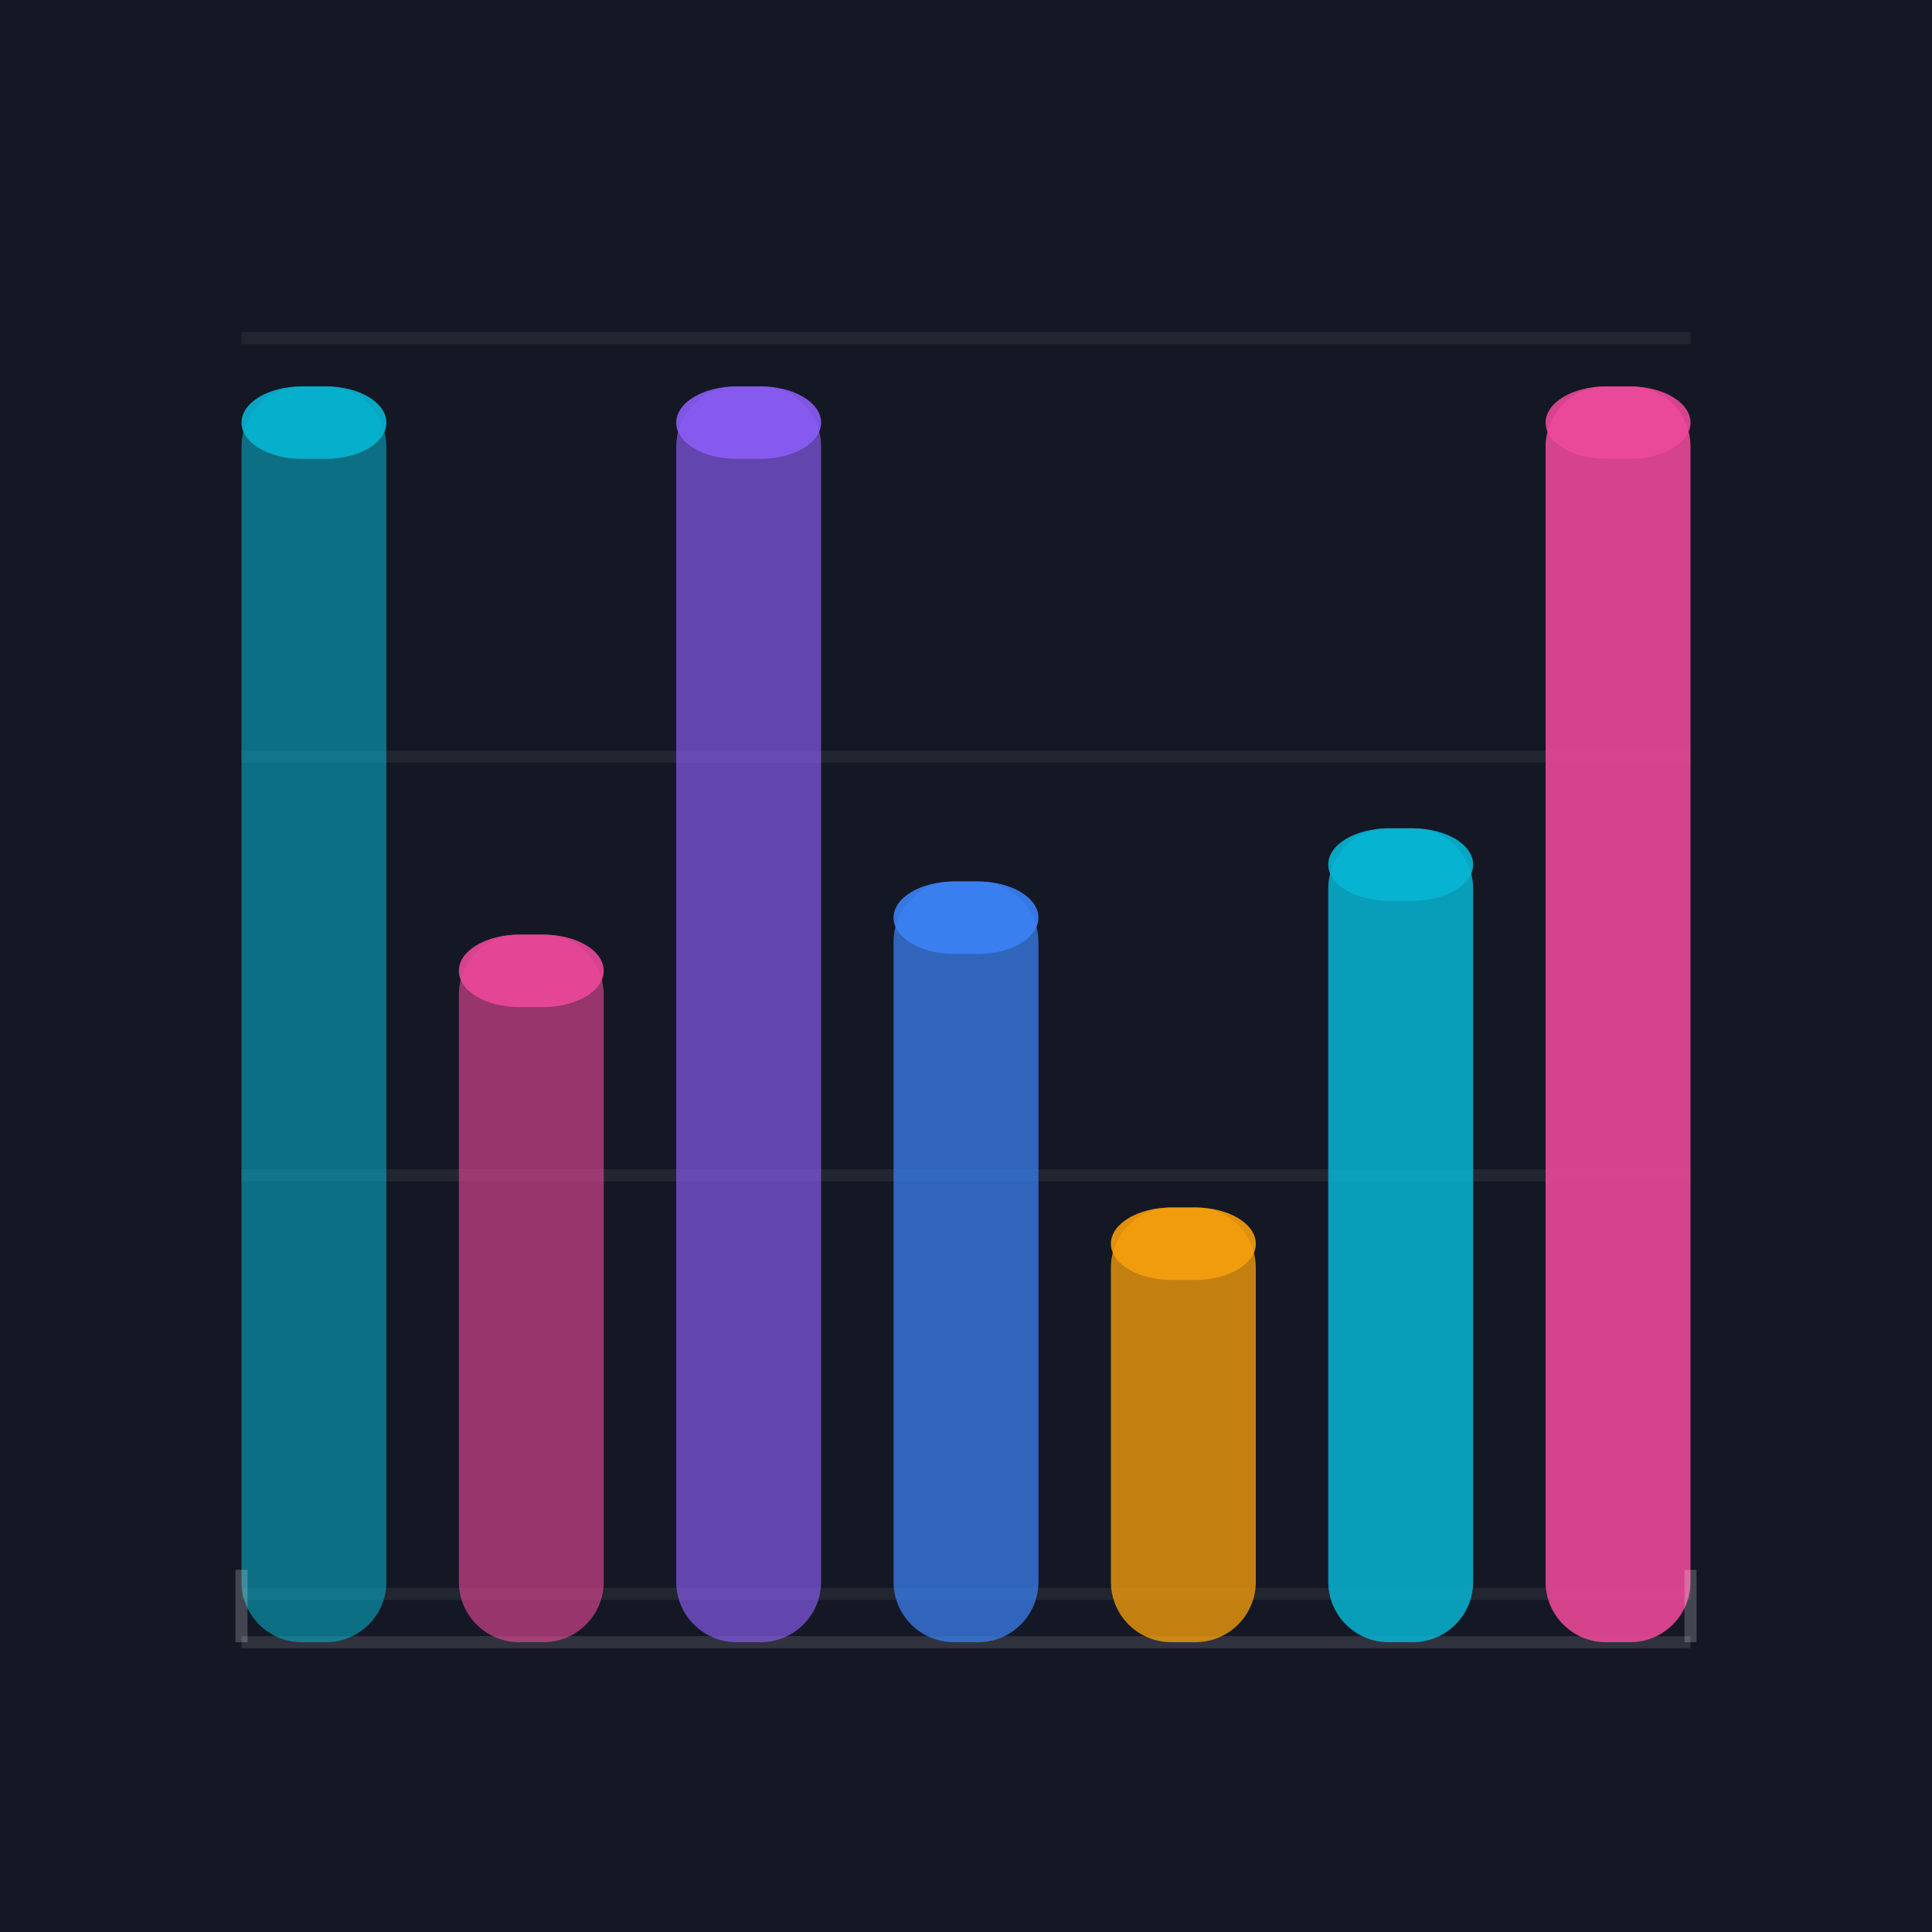
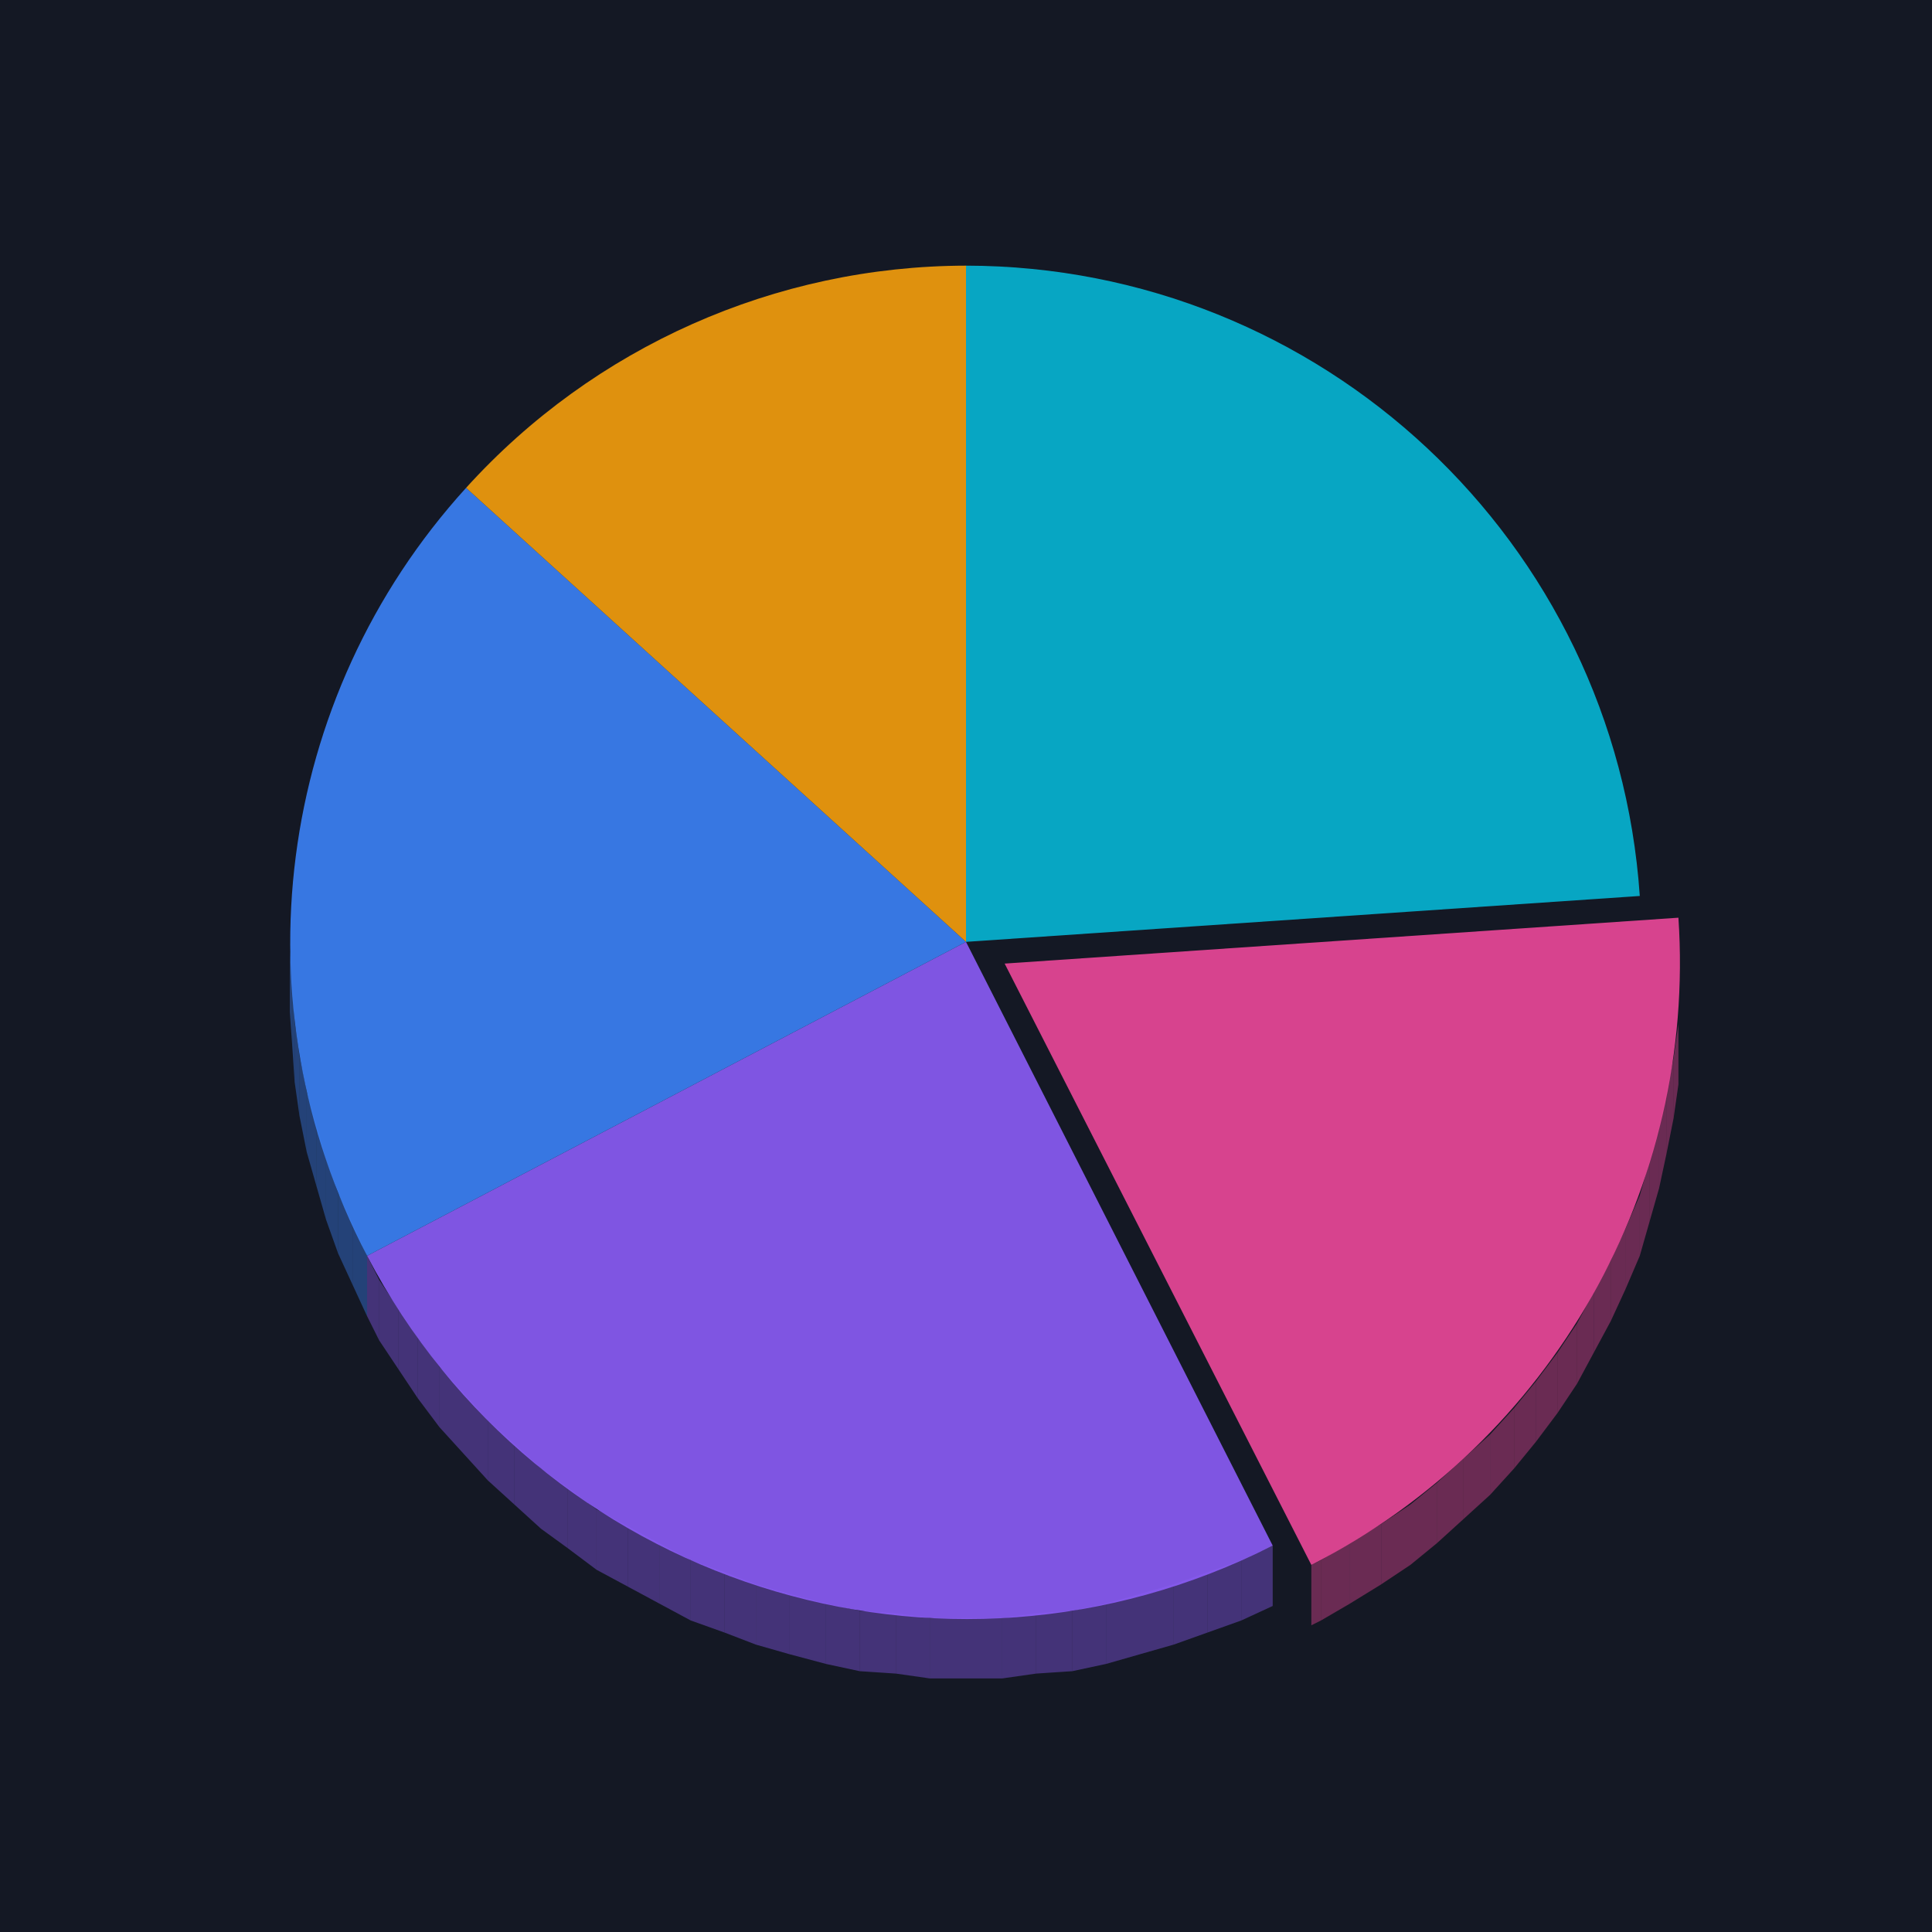
<svg xmlns="http://www.w3.org/2000/svg" viewBox="0 0 80 80" fill="none" width="40" height="40">
  <rect width="80" height="80" fill="#141824" />
-   <line x1="10" y1="14" x2="70" y2="14" stroke="rgba(255,255,255,0.06)" stroke-width="0.5" />
-   <line x1="10" y1="31.333" x2="70" y2="31.333" stroke="rgba(255,255,255,0.06)" stroke-width="0.5" />
-   <line x1="10" y1="48.667" x2="70" y2="48.667" stroke="rgba(255,255,255,0.06)" stroke-width="0.5" />
-   <line x1="10" y1="66" x2="70" y2="66" stroke="rgba(255,255,255,0.06)" stroke-width="0.5" />
-   <line x1="10" y1="68" x2="70" y2="68" stroke="rgba(255,255,255,0.12)" stroke-width="0.5" />
-   <rect x="10.0" y="16.0" width="6.0" height="52.0" rx="2.5" fill="#06b6d4" opacity="0.55" />
-   <rect x="10.0" y="16.0" width="6.0" height="3" rx="2.5" fill="#06b6d4" opacity="0.9" />
-   <rect x="19.0" y="38.7" width="6.0" height="29.3" rx="2.5" fill="#ec4899" opacity="0.61" />
-   <rect x="19.0" y="38.7" width="6.0" height="3" rx="2.5" fill="#ec4899" opacity="0.9" />
-   <rect x="28.0" y="16.0" width="6.0" height="52.0" rx="2.5" fill="#8b5cf6" opacity="0.66" />
-   <rect x="28.0" y="16.0" width="6.0" height="3" rx="2.5" fill="#8b5cf6" opacity="0.9" />
-   <rect x="37.0" y="36.5" width="6.0" height="31.5" rx="2.5" fill="#3b82f6" opacity="0.72" />
-   <rect x="37.0" y="36.5" width="6.0" height="3" rx="2.5" fill="#3b82f6" opacity="0.9" />
-   <rect x="46.0" y="50.0" width="6.0" height="18.0" rx="2.5" fill="#f59e0b" opacity="0.78" />
-   <rect x="46.0" y="50.0" width="6.0" height="3" rx="2.5" fill="#f59e0b" opacity="0.9" />
-   <rect x="55.0" y="34.3" width="6.0" height="33.7" rx="2.5" fill="#06b6d4" opacity="0.84" />
-   <rect x="55.0" y="34.3" width="6.0" height="3" rx="2.5" fill="#06b6d4" opacity="0.9" />
-   <rect x="64.0" y="16.0" width="6.0" height="52.0" rx="2.5" fill="#ec4899" opacity="0.89" />
-   <rect x="64.0" y="16.0" width="6.0" height="3" rx="2.5" fill="#ec4899" opacity="0.9" />
-   <line x1="10" y1="68" x2="10" y2="65" stroke="rgba(255,255,255,0.2)" stroke-width="0.5" />
-   <line x1="70" y1="68" x2="70" y2="65" stroke="rgba(255,255,255,0.2)" stroke-width="0.5" />
+   <polygon points="69.5,40.9 69.5,42.4 69.5,44.9 69.5,43.4" fill="#ec4899" opacity="0.4" />
+   <polygon points="69.5,42.4 69.3,43.8 69.3,46.3 69.5,44.9" fill="#ec4899" opacity="0.4" />
+   <polygon points="69.3,43.8 69.0,45.3 69.0,47.8 69.3,46.3" fill="#ec4899" opacity="0.4" />
+   <polygon points="69.0,45.3 68.7,46.7 68.7,49.2 69.0,47.8" fill="#ec4899" opacity="0.4" />
+   <polygon points="68.7,46.7 68.3,48.1 68.3,50.6 68.7,49.2" fill="#ec4899" opacity="0.4" />
+   <polygon points="68.3,48.1 67.9,49.5 67.9,52.0 68.3,50.6" fill="#ec4899" opacity="0.4" />
+   <polygon points="67.9,49.5 67.3,50.9 67.3,53.4 67.9,52.0" fill="#ec4899" opacity="0.4" />
+   <polygon points="67.3,50.9 66.7,52.2 66.7,54.7 67.3,53.4" fill="#ec4899" opacity="0.4" />
+   <polygon points="66.7,52.2 66.0,53.5 66.0,56.0 66.7,54.7" fill="#ec4899" opacity="0.4" />
+   <polygon points="66.0,53.5 65.3,54.8 65.3,57.3 66.0,56.0" fill="#ec4899" opacity="0.4" />
+   <polygon points="65.3,54.8 64.5,56.0 64.5,58.5 65.3,57.3" fill="#ec4899" opacity="0.4" />
+   <polygon points="64.5,56.0 63.6,57.2 63.6,59.7 64.5,58.5" fill="#ec4899" opacity="0.4" />
+   <polygon points="63.6,57.2 62.7,58.3 62.7,60.8 63.6,59.7" fill="#ec4899" opacity="0.4" />
+   <polygon points="62.7,58.3 61.7,59.4 61.7,61.9 62.7,60.8" fill="#ec4899" opacity="0.4" />
+   <polygon points="61.7,59.4 60.6,60.4 60.6,62.9 61.7,61.9" fill="#ec4899" opacity="0.4" />
+   <polygon points="60.6,60.4 59.5,61.4 59.5,63.9 60.6,62.9" fill="#ec4899" opacity="0.4" />
+   <polygon points="59.5,61.4 58.4,62.3 58.4,64.8 59.5,63.9" fill="#ec4899" opacity="0.4" />
+   <polygon points="58.4,62.3 57.2,63.1 57.2,65.6 58.4,64.8" fill="#ec4899" opacity="0.4" />
+   <polygon points="57.2,63.1 55.9,63.9 55.9,66.4 57.2,65.6" fill="#ec4899" opacity="0.4" />
+   <polygon points="55.9,63.9 54.7,64.6 54.7,67.1 55.9,66.4" fill="#ec4899" opacity="0.4" />
+   <polygon points="54.7,64.6 54.3,64.8 54.3,67.3 54.7,67.1" fill="#ec4899" opacity="0.4" />
+   <polygon points="52.7,64.0 51.4,64.6 51.4,67.1 52.7,66.5" fill="#8b5cf6" opacity="0.4" />
+   <polygon points="51.4,64.6 50.0,65.1 50.0,67.6 51.4,67.1" fill="#8b5cf6" opacity="0.4" />
+   <polygon points="50.0,65.1 48.6,65.6 48.6,68.1 50.0,67.6" fill="#8b5cf6" opacity="0.4" />
+   <polygon points="48.6,65.6 47.2,66.0 47.2,68.5 48.6,68.1" fill="#8b5cf6" opacity="0.4" />
+   <polygon points="47.2,66.0 45.8,66.4 45.8,68.9 47.2,68.5" fill="#8b5cf6" opacity="0.4" />
+   <polygon points="45.8,66.4 44.4,66.7 44.4,69.2 45.8,68.9" fill="#8b5cf6" opacity="0.4" />
+   <polygon points="44.4,66.7 42.9,66.8 42.9,69.3 44.4,69.2" fill="#8b5cf6" opacity="0.4" />
+   <polygon points="42.9,66.8 41.5,67.0 41.5,69.5 42.9,69.3" fill="#8b5cf6" opacity="0.4" />
+   <polygon points="41.5,67.0 40.0,67.0 40.0,69.5 41.5,69.5" fill="#8b5cf6" opacity="0.4" />
+   <polygon points="40.0,67.0 38.5,67.0 38.5,69.5 40.0,69.5" fill="#8b5cf6" opacity="0.4" />
+   <polygon points="38.5,67.0 37.1,66.8 37.1,69.3 38.5,69.5" fill="#8b5cf6" opacity="0.4" />
+   <polygon points="37.1,66.8 35.6,66.7 35.6,69.2 37.1,69.3" fill="#8b5cf6" opacity="0.4" />
+   <polygon points="35.6,66.7 34.2,66.4 34.2,68.9 35.6,69.2" fill="#8b5cf6" opacity="0.4" />
+   <polygon points="34.2,66.4 32.7,66.0 32.7,68.5 34.2,68.9" fill="#8b5cf6" opacity="0.4" />
+   <polygon points="32.7,66.0 31.3,65.6 31.3,68.1 32.7,68.5" fill="#8b5cf6" opacity="0.4" />
+   <polygon points="31.3,65.6 30.0,65.1 30.0,67.6 31.3,68.1" fill="#8b5cf6" opacity="0.4" />
+   <polygon points="30.0,65.1 28.6,64.6 28.6,67.1 30.0,67.6" fill="#8b5cf6" opacity="0.4" />
+   <polygon points="28.6,64.6 27.3,63.9 27.3,66.4 28.6,67.1" fill="#8b5cf6" opacity="0.4" />
+   <polygon points="27.3,63.9 26.0,63.2 26.0,65.7 27.3,66.4" fill="#8b5cf6" opacity="0.4" />
+   <polygon points="26.0,63.2 24.7,62.5 24.7,65.0 26.0,65.7" fill="#8b5cf6" opacity="0.4" />
+   <polygon points="24.7,62.5 23.5,61.6 23.5,64.1 24.7,65.0" fill="#8b5cf6" opacity="0.4" />
+   <polygon points="23.5,61.6 22.4,60.8 22.4,63.3 23.5,64.1" fill="#8b5cf6" opacity="0.4" />
+   <polygon points="22.4,60.8 21.3,59.8 21.3,62.3 22.4,63.3" fill="#8b5cf6" opacity="0.4" />
+   <polygon points="21.3,59.8 20.2,58.8 20.2,61.3 21.3,62.3" fill="#8b5cf6" opacity="0.4" />
+   <polygon points="20.2,58.8 19.2,57.7 19.2,60.2 20.2,61.3" fill="#8b5cf6" opacity="0.4" />
+   <polygon points="19.2,57.7 18.2,56.6 18.2,59.1 19.2,60.2" fill="#8b5cf6" opacity="0.4" />
+   <polygon points="18.2,56.6 17.3,55.4 17.3,57.9 18.2,59.1" fill="#8b5cf6" opacity="0.4" />
+   <polygon points="17.3,55.4 16.5,54.2 16.5,56.7 17.3,57.9" fill="#8b5cf6" opacity="0.4" />
+   <polygon points="16.5,54.2 15.7,53.0 15.7,55.5 16.5,56.7" fill="#8b5cf6" opacity="0.4" />
+   <polygon points="15.7,53.0 15.2,52.0 15.2,54.5 15.7,55.5" fill="#8b5cf6" opacity="0.4" />
+   <polygon points="15.2,52.0 14.6,50.7 14.6,53.2 15.2,54.5" fill="#3b82f6" opacity="0.4" />
+   <polygon points="14.6,50.7 14.0,49.4 14.0,51.9 14.6,53.2" fill="#3b82f6" opacity="0.4" />
+   <polygon points="14.0,49.4 13.5,48.0 13.5,50.5 14.0,51.9" fill="#3b82f6" opacity="0.4" />
+   <polygon points="13.5,48.0 13.1,46.6 13.1,49.1 13.5,50.5" fill="#3b82f6" opacity="0.4" />
+   <polygon points="13.1,46.6 12.7,45.2 12.7,47.7 13.1,49.1" fill="#3b82f6" opacity="0.4" />
+   <polygon points="12.7,45.2 12.4,43.7 12.4,46.2 12.7,47.7" fill="#3b82f6" opacity="0.4" />
+   <polygon points="12.4,43.7 12.2,42.3 12.2,44.8 12.4,46.2" fill="#3b82f6" opacity="0.4" />
+   <polygon points="12.2,42.3 12.1,40.8 12.1,43.3 12.2,44.8" fill="#3b82f6" opacity="0.4" />
+   <polygon points="12.1,40.8 12.0,39.4 12.0,41.9 12.1,43.3" fill="#3b82f6" opacity="0.4" />
+   <path d="M40,39 L40.0,11.0 A28,28 0 0 1 67.9,37.1 Z" fill="#06b6d4" opacity="0.9" />
+   <path d="M41.6,39.9 L69.5,38.0 A28,28 0 0 1 54.3,64.8 Z" fill="#ec4899" opacity="0.9" />
+   <path d="M40,39 L52.7,64.0 A28,28 0 0 1 15.2,52.0 Z" fill="#8b5cf6" opacity="0.9" />
+   <path d="M40,39 L15.2,52.0 A28,28 0 0 1 19.3,20.2 Z" fill="#3b82f6" opacity="0.9" />
+   <path d="M40,39 L19.3,20.2 A28,28 0 0 1 40.0,11.0 Z" fill="#f59e0b" opacity="0.9" />
</svg>
